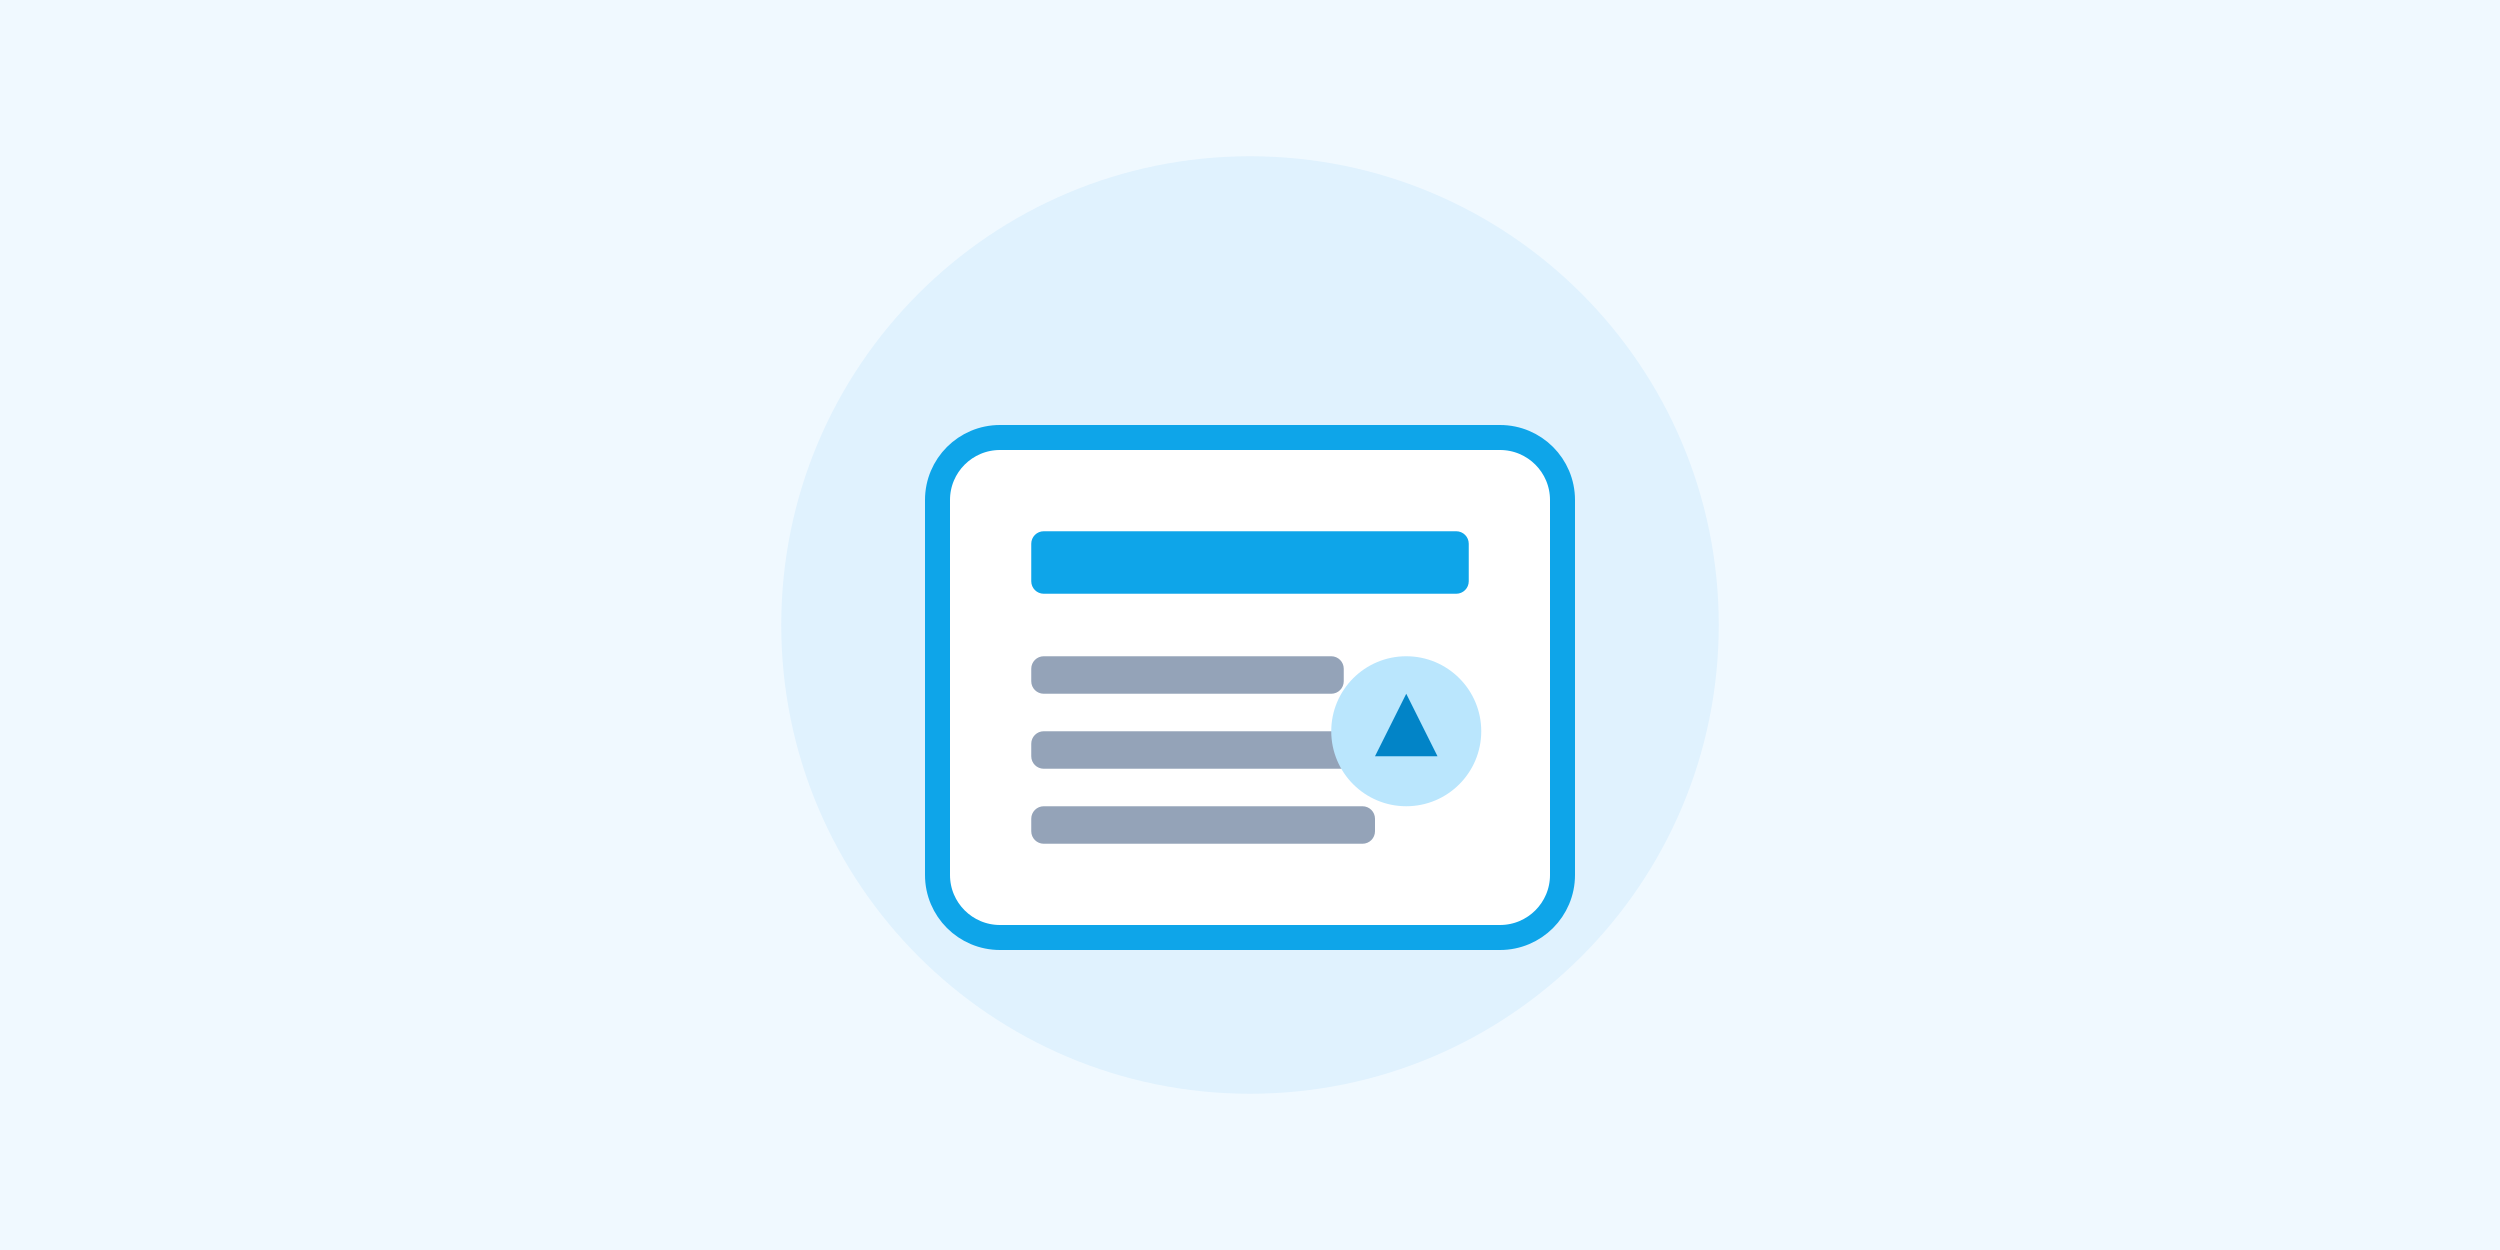
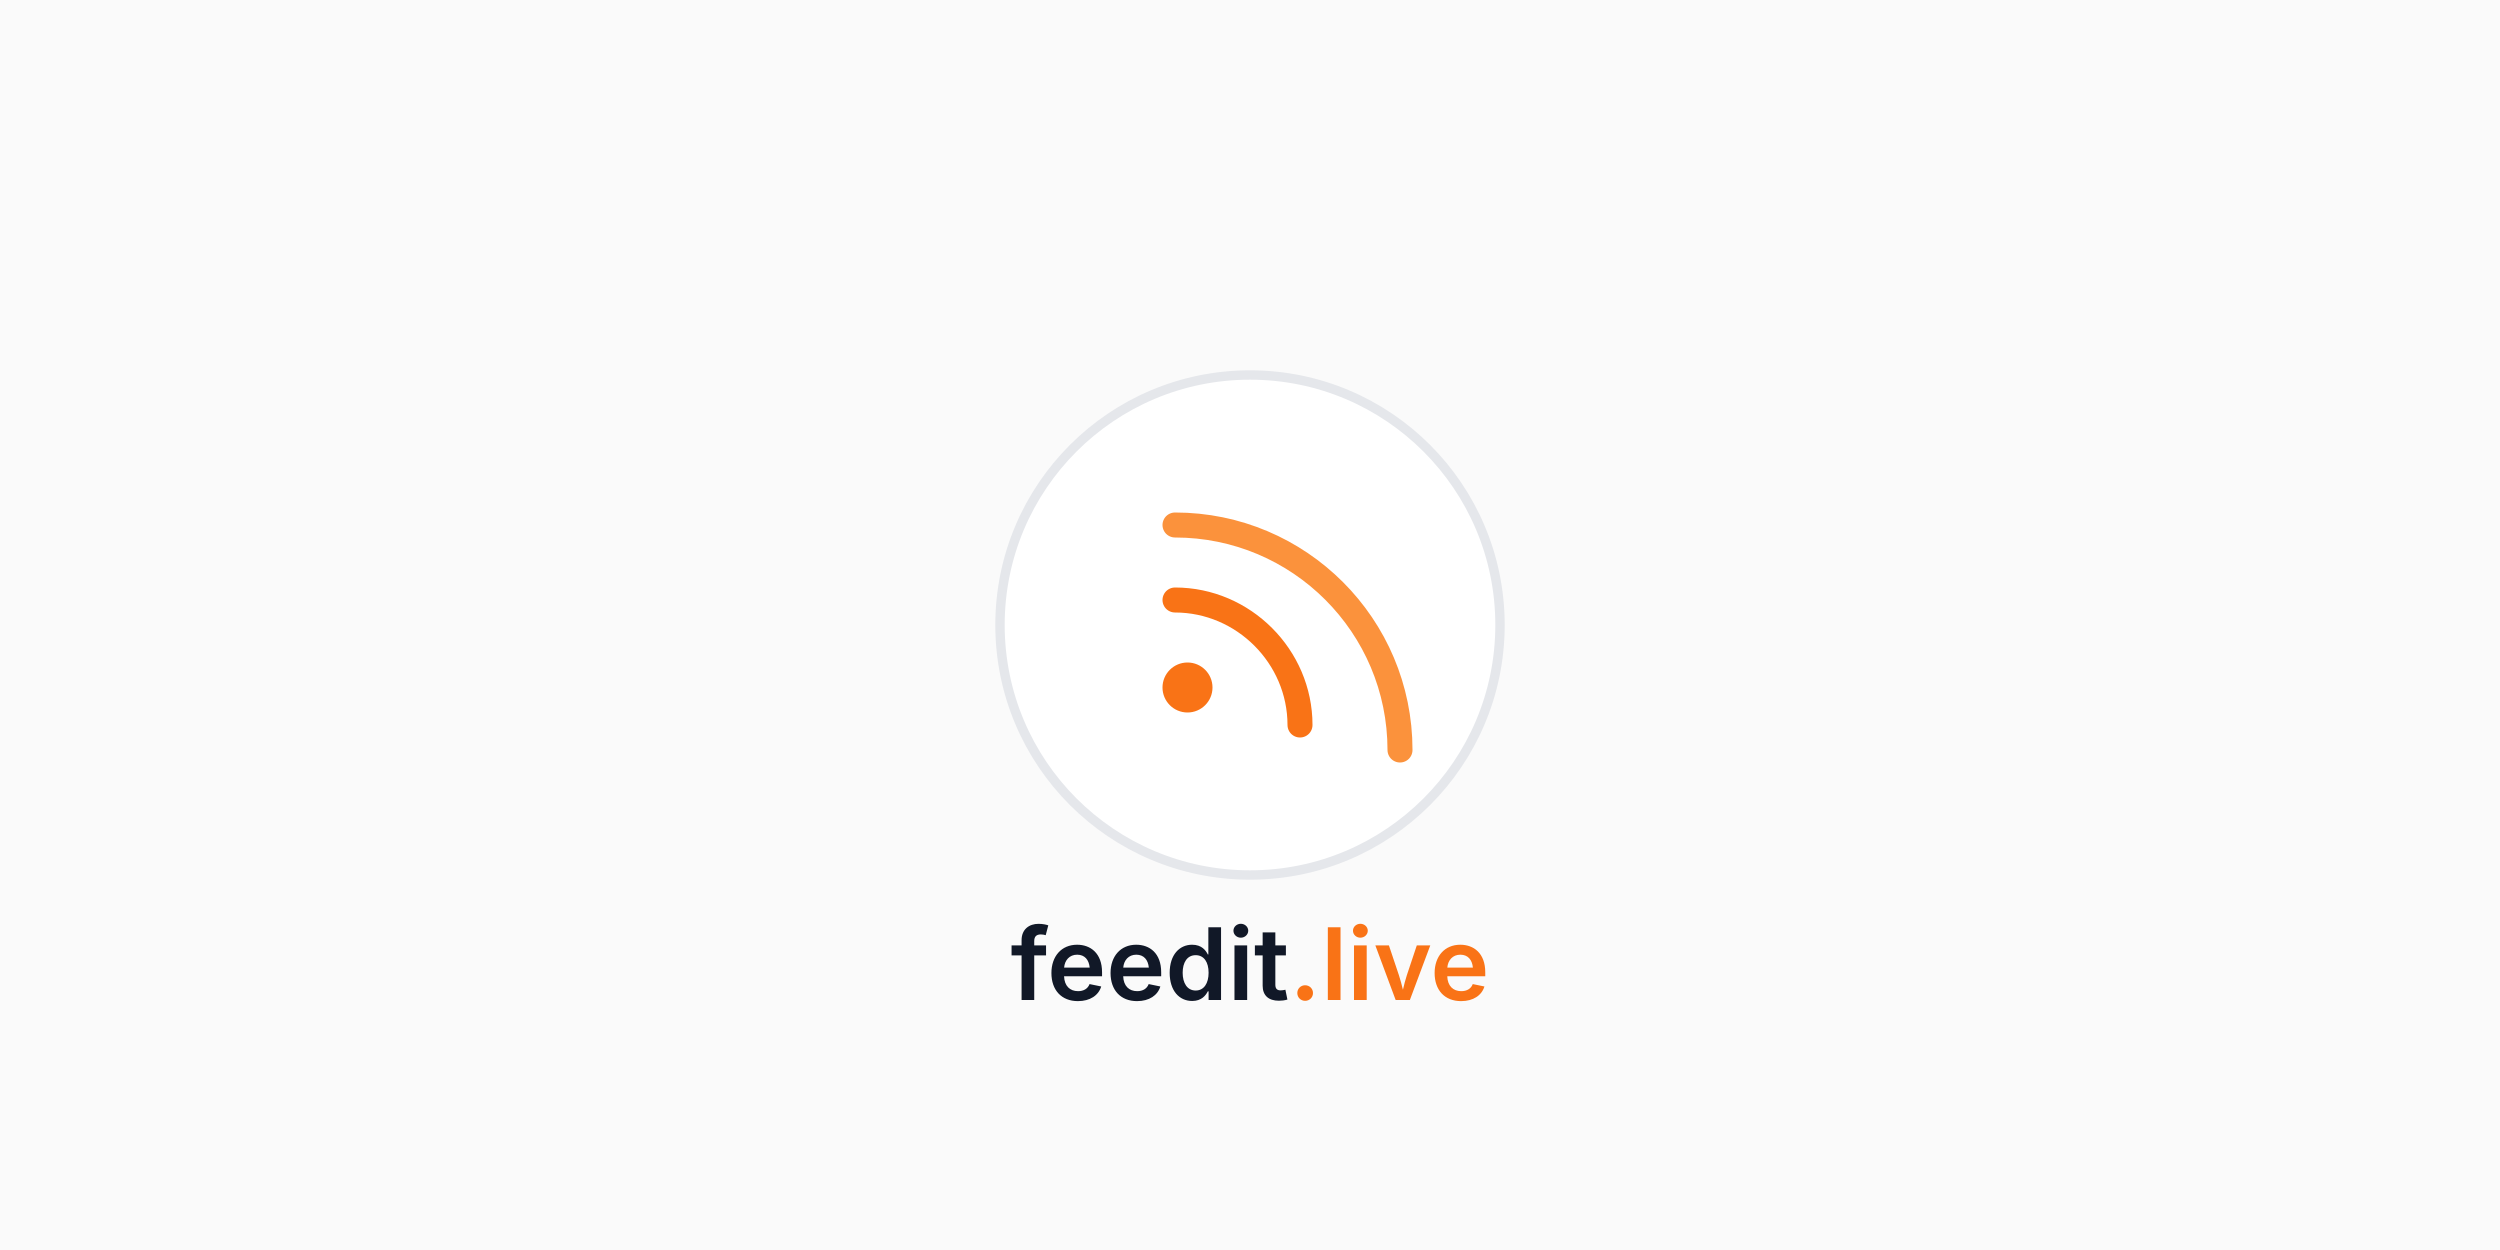
<svg xmlns="http://www.w3.org/2000/svg" width="800" height="400" viewBox="0 0 800 400" fill="none">
-   <rect width="800" height="400" fill="#F0F9FF" />
-   <circle cx="400" cy="200" r="150" fill="#E0F2FE" />
-   <path d="M320 140H480C491.046 140 500 148.954 500 160V280C500 291.046 491.046 300 480 300H320C308.954 300 300 291.046 300 280V160C300 148.954 308.954 140 320 140Z" fill="white" stroke="#0EA5E9" stroke-width="8" />
-   <rect x="330" y="170" width="140" height="20" rx="4" fill="#0EA5E9" />
-   <rect x="330" y="210" width="100" height="12" rx="4" fill="#94A3B8" />
-   <rect x="330" y="234" width="120" height="12" rx="4" fill="#94A3B8" />
-   <rect x="330" y="258" width="110" height="12" rx="4" fill="#94A3B8" />
-   <circle cx="450" cy="234" r="24" fill="#BAE6FD" />
-   <path d="M450 222L460 242H440L450 222Z" fill="#0284C7" />
+   <rect width="800" height="400" fill="#FAFAFA" />
+   <g transform="translate(400, 200)">
+     <circle cx="0" cy="0" r="80" fill="white" stroke="#E5E7EB" stroke-width="3" />
+     <circle cx="-20" cy="20" r="8" fill="#F97316" />
+     <path d="M-24 -8C-2.091 -8 16 10.091 16 32" stroke="#F97316" stroke-width="8" stroke-linecap="round" />
+     <path d="M-24 -32C15.764 -32 48 0.236 48 40" stroke="#FB923C" stroke-width="8" stroke-linecap="round" />
+     <text x="0" y="120" font-family="system-ui, -apple-system, sans-serif" font-size="32" font-weight="600" fill="#111827" text-anchor="middle">
+       feedit<tspan fill="#F97316">.live</tspan>
+     </text>
+   </g>
</svg>
